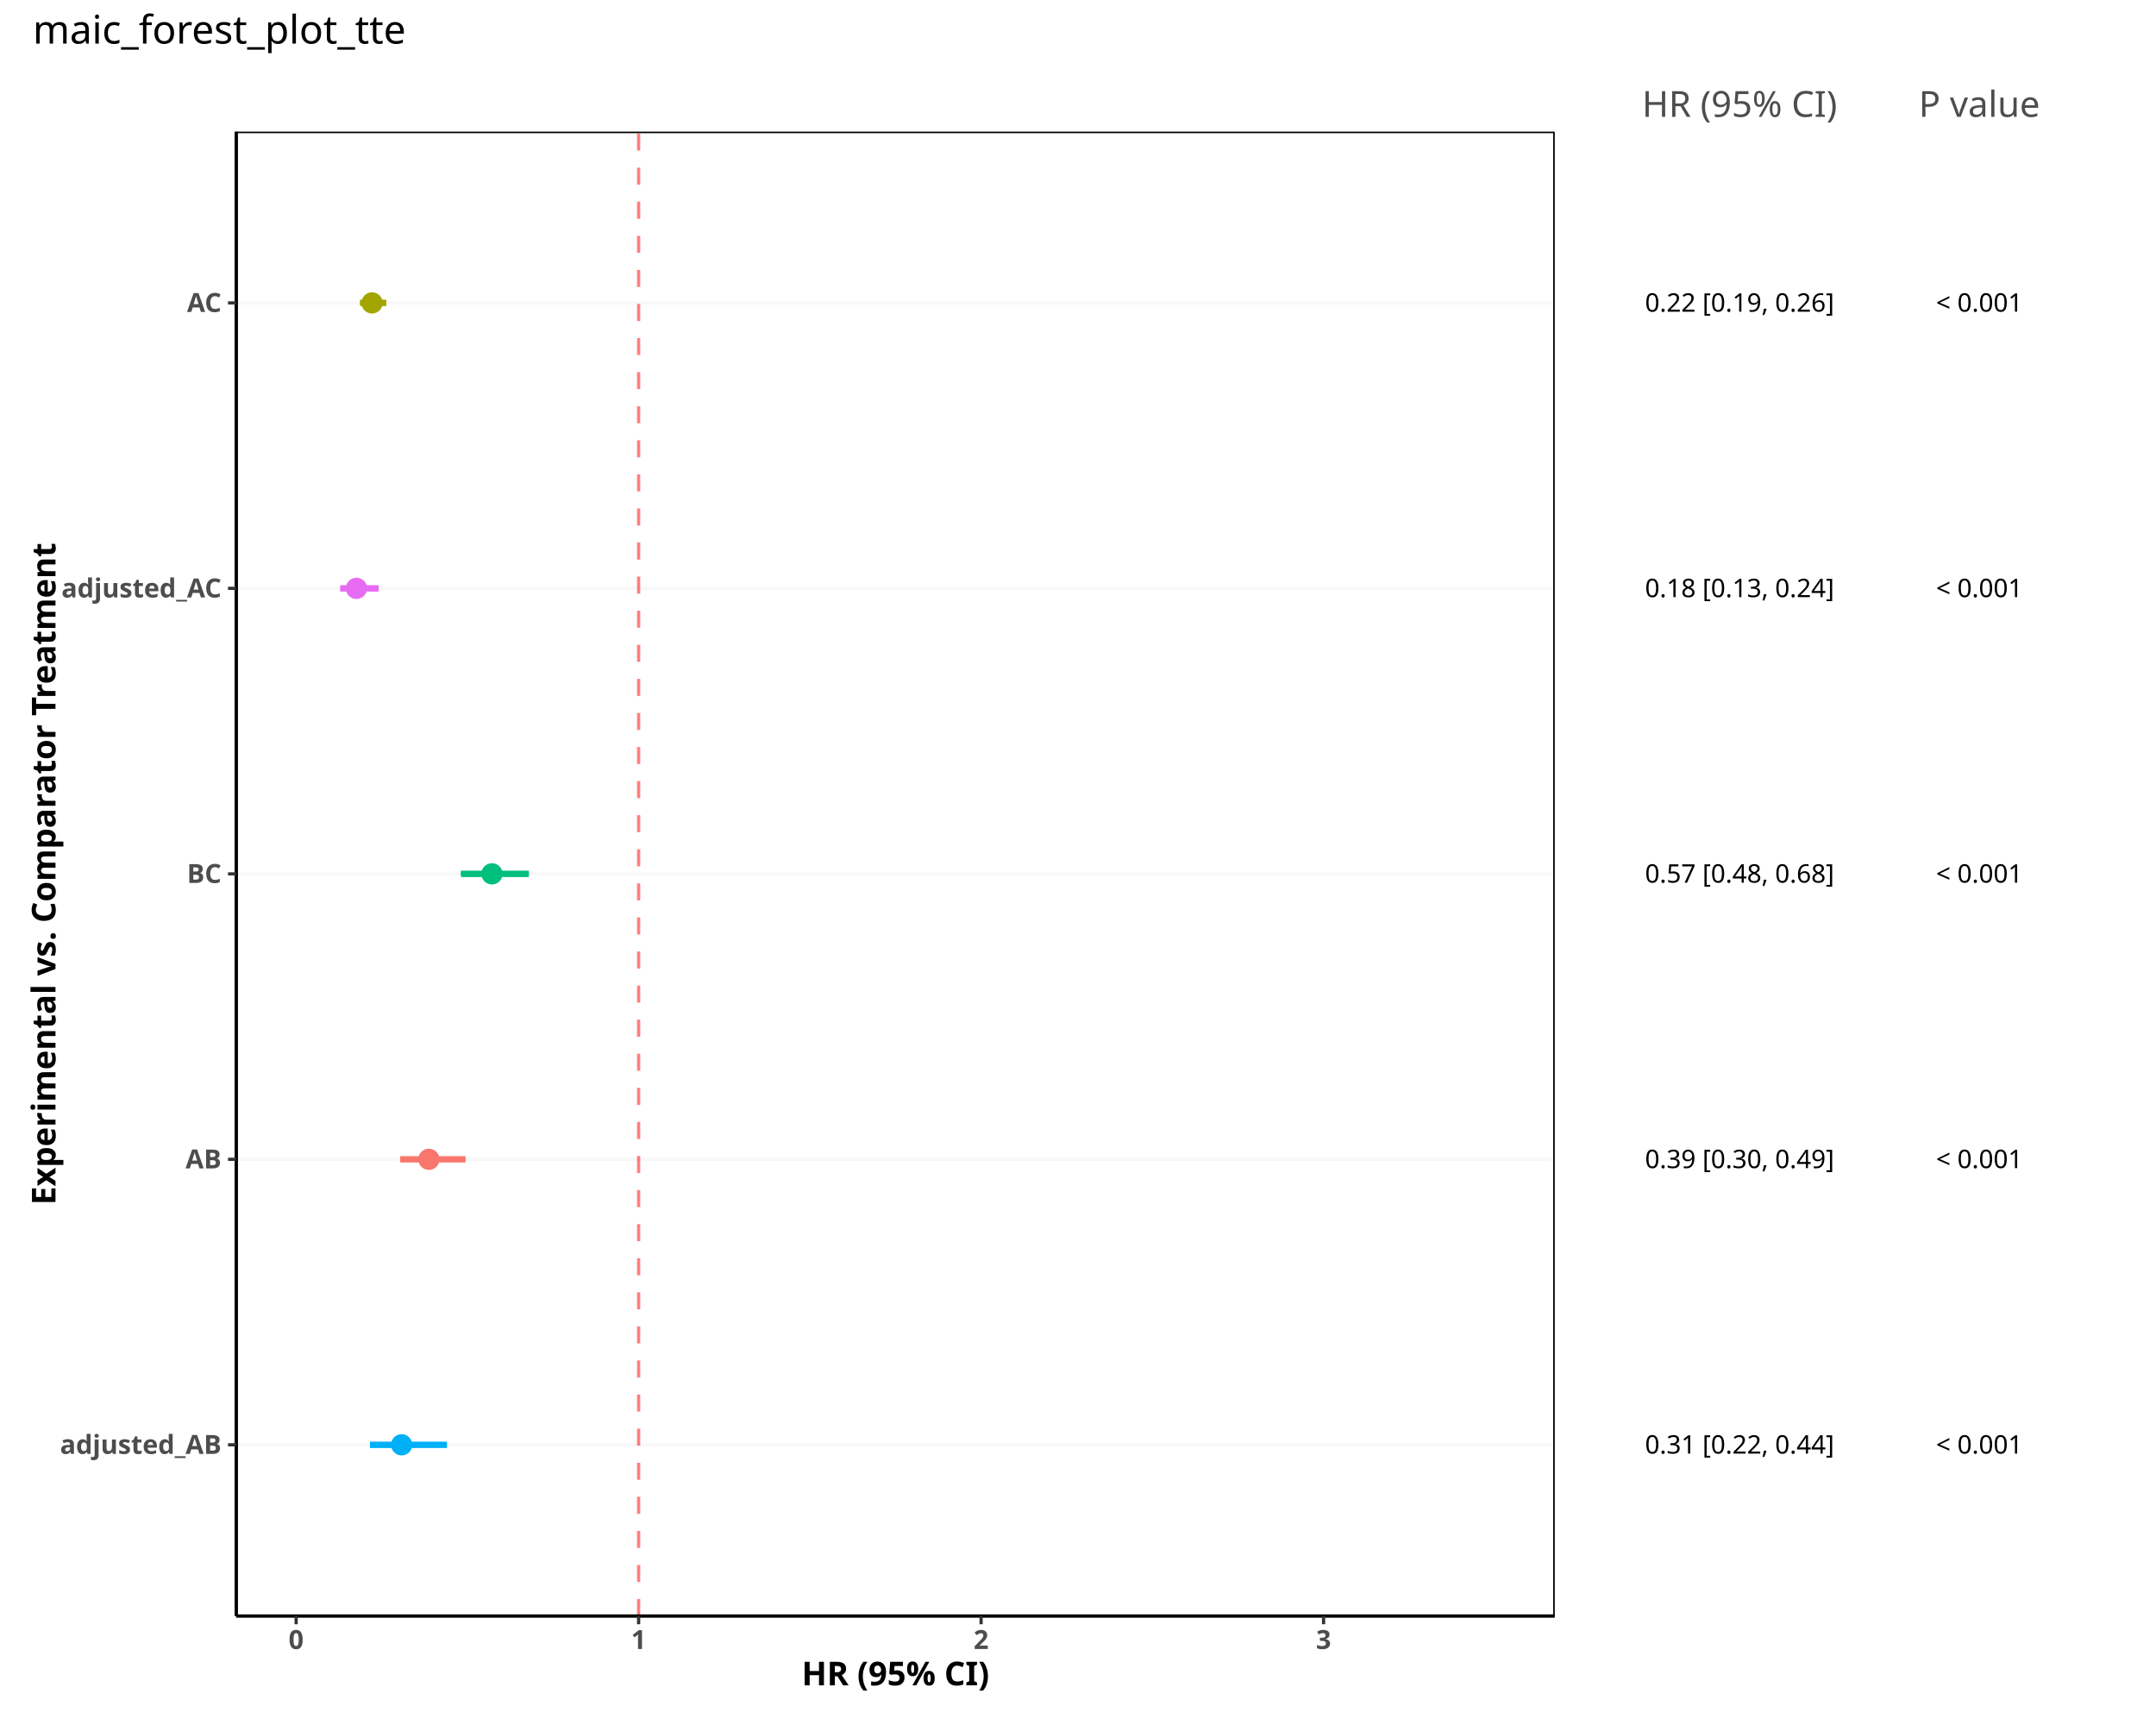
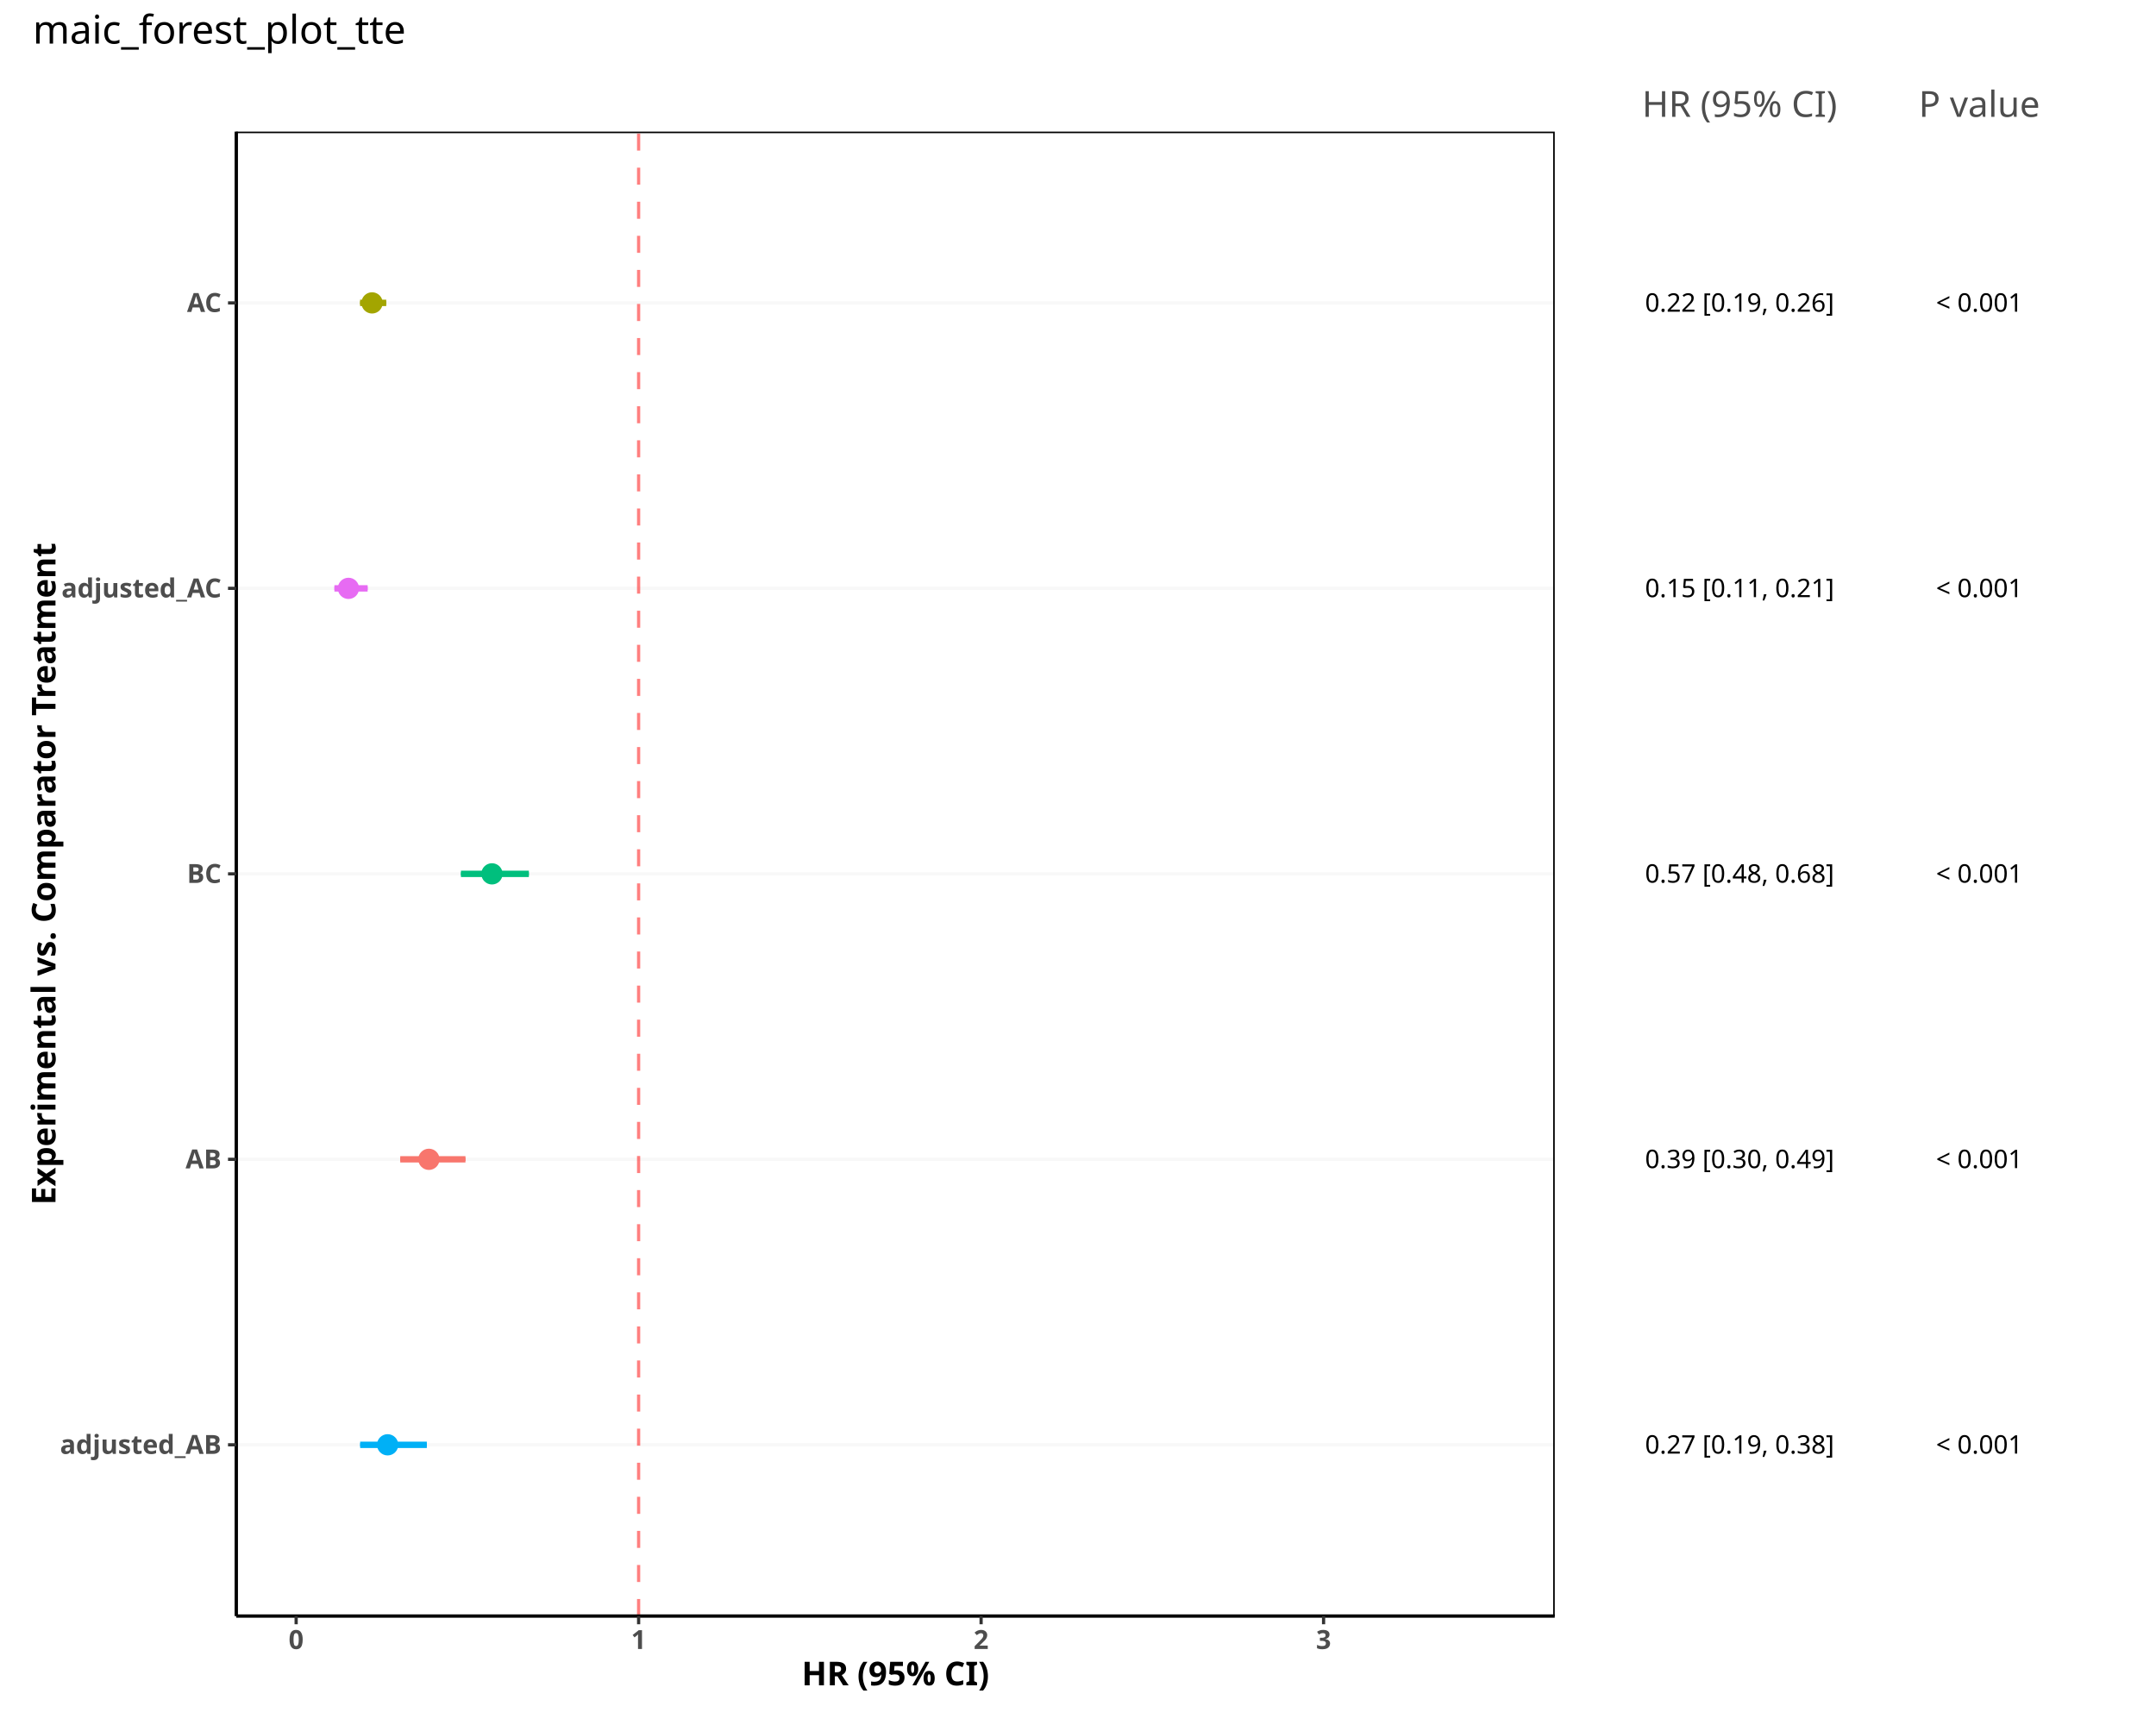
<svg xmlns="http://www.w3.org/2000/svg" class="svglite" data-engine-version="2.0" width="720.00pt" height="576.00pt" viewBox="0 0 720.00 576.00">
  <defs>
    <style type="text/css">
    .svglite line, .svglite polyline, .svglite polygon, .svglite path, .svglite rect, .svglite circle {
      fill: none;
      stroke: #000000;
      stroke-linecap: round;
      stroke-linejoin: round;
      stroke-miterlimit: 10.00;
    }
  </style>
  </defs>
  <rect width="100%" height="100%" style="stroke: none; fill: #FFFFFF;" />
  <defs>
    <clipPath id="cpMC4wMHw3MjAuMDB8MC4wMHw1NzYuMDA=">
      <rect x="0.00" y="0.00" width="720.00" height="576.00" />
    </clipPath>
  </defs>
  <g clip-path="url(#cpMC4wMHw3MjAuMDB8MC4wMHw1NzYuMDA=)">
    <rect x="0.00" y="0.00" width="720.00" height="576.00" style="stroke-width: 1.07; stroke: #FFFFFF; fill: #FFFFFF;" />
  </g>
  <defs>
    <clipPath id="cpNzguODh8NzA5LjA0fDQzLjk0fDUzOS42Mw==">
      <rect x="78.88" y="43.94" width="630.16" height="495.69" />
    </clipPath>
  </defs>
  <g clip-path="url(#cpNzguODh8NzA5LjA0fDQzLjk0fDUzOS42Mw==)">
</g>
  <g clip-path="url(#cpMC4wMHw3MjAuMDB8MC4wMHw1NzYuMDA=)">
</g>
  <defs>
    <clipPath id="cpNS40OHw1MjQuNjl8MjIuNzh8NTcwLjUy">
      <rect x="5.48" y="22.78" width="519.21" height="547.74" />
    </clipPath>
  </defs>
  <g clip-path="url(#cpNS40OHw1MjQuNjl8MjIuNzh8NTcwLjUy)">
    <rect x="5.48" y="22.78" width="519.21" height="547.74" style="stroke-width: 1.07; stroke: #FFFFFF; fill: #FFFFFF;" />
  </g>
  <g clip-path="url(#cpMC4wMHw3MjAuMDB8MC4wMHw1NzYuMDA=)">
</g>
  <defs>
    <clipPath id="cpNTI0LjY5fDcxNC41MnwyMi43OHw1NzAuNTI=">
      <rect x="524.69" y="22.78" width="189.83" height="547.74" />
    </clipPath>
  </defs>
  <g clip-path="url(#cpNTI0LjY5fDcxNC41MnwyMi43OHw1NzAuNTI=)">
    <rect x="524.69" y="22.78" width="189.83" height="547.74" style="stroke-width: 1.07; stroke: #FFFFFF; fill: #FFFFFF;" />
  </g>
  <g clip-path="url(#cpMC4wMHw3MjAuMDB8MC4wMHw1NzYuMDA=)">
</g>
  <defs>
    <clipPath id="cpNzguODh8NTE5LjIxfDQzLjk0fDUzOS42Mw==">
      <rect x="78.88" y="43.94" width="440.33" height="495.69" />
    </clipPath>
  </defs>
  <g clip-path="url(#cpNzguODh8NTE5LjIxfDQzLjk0fDUzOS42Mw==)">
    <polyline points="78.88,482.44 519.21,482.44 " style="stroke-width: 1.07; stroke: #EBEBEB; stroke-opacity: 0.39; stroke-linecap: butt;" />
    <polyline points="78.88,387.11 519.21,387.11 " style="stroke-width: 1.07; stroke: #EBEBEB; stroke-opacity: 0.39; stroke-linecap: butt;" />
    <polyline points="78.88,291.79 519.21,291.79 " style="stroke-width: 1.07; stroke: #EBEBEB; stroke-opacity: 0.39; stroke-linecap: butt;" />
    <polyline points="78.88,196.46 519.21,196.46 " style="stroke-width: 1.07; stroke: #EBEBEB; stroke-opacity: 0.39; stroke-linecap: butt;" />
    <polyline points="78.88,101.14 519.21,101.14 " style="stroke-width: 1.07; stroke: #EBEBEB; stroke-opacity: 0.39; stroke-linecap: butt;" />
    <line x1="120.25" y1="101.14" x2="128.99" y2="101.14" style="stroke-width: 1.07; stroke: #A3A500; stroke-linecap: butt;" />
-     <line x1="113.63" y1="196.46" x2="126.44" y2="196.46" style="stroke-width: 1.07; stroke: #E76BF3; stroke-linecap: butt;" />
+     <line x1="111.68" y1="196.46" x2="122.77" y2="196.46" style="stroke-width: 1.07; stroke: #E76BF3; stroke-linecap: butt;" />
    <line x1="153.93" y1="291.79" x2="176.61" y2="291.79" style="stroke-width: 1.07; stroke: #00BF7D; stroke-linecap: butt;" />
    <line x1="133.66" y1="387.11" x2="155.44" y2="387.11" style="stroke-width: 1.07; stroke: #F8766D; stroke-linecap: butt;" />
-     <line x1="123.55" y1="482.44" x2="149.25" y2="482.44" style="stroke-width: 1.07; stroke: #00B0F6; stroke-linecap: butt;" />
+     <line x1="120.28" y1="482.44" x2="142.54" y2="482.44" style="stroke-width: 1.07; stroke: #00B0F6; stroke-linecap: butt;" />
    <circle cx="124.25" cy="101.14" r="2.84" style="stroke-width: 1.42; stroke: #A3A500; fill: #A3A500;" />
-     <circle cx="119.04" cy="196.46" r="2.84" style="stroke-width: 1.42; stroke: #E76BF3; fill: #E76BF3;" />
+     <circle cx="116.37" cy="196.46" r="2.84" style="stroke-width: 1.42; stroke: #E76BF3; fill: #E76BF3;" />
    <circle cx="164.29" cy="291.79" r="2.84" style="stroke-width: 1.42; stroke: #00BF7D; fill: #00BF7D;" />
    <circle cx="143.23" cy="387.11" r="2.84" style="stroke-width: 1.42; stroke: #F8766D; fill: #F8766D;" />
-     <circle cx="134.13" cy="482.44" r="2.84" style="stroke-width: 1.42; stroke: #00B0F6; fill: #00B0F6;" />
+     <circle cx="129.45" cy="482.44" r="2.84" style="stroke-width: 1.42; stroke: #00B0F6; fill: #00B0F6;" />
    <polyline points="128.99,101.14 128.99,101.14 " style="stroke-width: 2.13; stroke: #A3A500; stroke-linecap: butt;" />
    <polyline points="128.99,101.14 120.25,101.14 " style="stroke-width: 2.13; stroke: #A3A500; stroke-linecap: butt;" />
    <polyline points="120.25,101.14 120.25,101.14 " style="stroke-width: 2.13; stroke: #A3A500; stroke-linecap: butt;" />
-     <polyline points="126.44,196.46 126.44,196.46 " style="stroke-width: 2.13; stroke: #E76BF3; stroke-linecap: butt;" />
-     <polyline points="126.44,196.46 113.63,196.46 " style="stroke-width: 2.13; stroke: #E76BF3; stroke-linecap: butt;" />
-     <polyline points="113.63,196.46 113.63,196.46 " style="stroke-width: 2.13; stroke: #E76BF3; stroke-linecap: butt;" />
+     <polyline points="122.77,196.46 122.77,196.46 " style="stroke-width: 2.13; stroke: #E76BF3; stroke-linecap: butt;" />
+     <polyline points="122.77,196.46 111.68,196.46 " style="stroke-width: 2.13; stroke: #E76BF3; stroke-linecap: butt;" />
+     <polyline points="111.68,196.46 111.68,196.46 " style="stroke-width: 2.13; stroke: #E76BF3; stroke-linecap: butt;" />
    <polyline points="176.61,291.79 176.61,291.79 " style="stroke-width: 2.13; stroke: #00BF7D; stroke-linecap: butt;" />
    <polyline points="176.61,291.79 153.93,291.79 " style="stroke-width: 2.13; stroke: #00BF7D; stroke-linecap: butt;" />
    <polyline points="153.93,291.79 153.93,291.79 " style="stroke-width: 2.13; stroke: #00BF7D; stroke-linecap: butt;" />
    <polyline points="155.44,387.11 155.44,387.11 " style="stroke-width: 2.13; stroke: #F8766D; stroke-linecap: butt;" />
    <polyline points="155.44,387.11 133.66,387.11 " style="stroke-width: 2.13; stroke: #F8766D; stroke-linecap: butt;" />
    <polyline points="133.66,387.11 133.66,387.11 " style="stroke-width: 2.13; stroke: #F8766D; stroke-linecap: butt;" />
-     <polyline points="149.25,482.44 149.25,482.44 " style="stroke-width: 2.13; stroke: #00B0F6; stroke-linecap: butt;" />
-     <polyline points="149.25,482.44 123.55,482.44 " style="stroke-width: 2.13; stroke: #00B0F6; stroke-linecap: butt;" />
-     <polyline points="123.55,482.44 123.55,482.44 " style="stroke-width: 2.13; stroke: #00B0F6; stroke-linecap: butt;" />
+     <polyline points="142.54,482.44 142.54,482.44 " style="stroke-width: 2.13; stroke: #00B0F6; stroke-linecap: butt;" />
+     <polyline points="142.54,482.44 120.28,482.44 " style="stroke-width: 2.13; stroke: #00B0F6; stroke-linecap: butt;" />
+     <polyline points="120.28,482.44 120.28,482.44 " style="stroke-width: 2.13; stroke: #00B0F6; stroke-linecap: butt;" />
    <line x1="213.27" y1="539.63" x2="213.27" y2="43.94" style="stroke-width: 1.07; stroke: #FF0000; stroke-opacity: 0.50; stroke-dasharray: 5.69,5.69; stroke-linecap: butt;" />
    <rect x="78.88" y="43.94" width="440.33" height="495.69" style="stroke-width: 1.07;" />
  </g>
  <g clip-path="url(#cpMC4wMHw3MjAuMDB8MC4wMHw1NzYuMDA=)">
    <polyline points="78.88,539.63 78.88,43.94 " style="stroke-width: 1.07; stroke-linecap: butt;" />
    <text x="73.95" y="485.47" text-anchor="end" style="font-size: 8.80px; font-weight: bold; fill: #4D4D4D; font-family: sans;" textLength="49.91px" lengthAdjust="spacingAndGlyphs">adjusted_AB</text>
    <text x="73.95" y="390.14" text-anchor="end" style="font-size: 8.80px; font-weight: bold; fill: #4D4D4D; font-family: sans;" textLength="11.74px" lengthAdjust="spacingAndGlyphs">AB</text>
    <text x="73.95" y="294.82" text-anchor="end" style="font-size: 8.80px; font-weight: bold; fill: #4D4D4D; font-family: sans;" textLength="12.23px" lengthAdjust="spacingAndGlyphs">BC</text>
    <text x="73.95" y="199.49" text-anchor="end" style="font-size: 8.80px; font-weight: bold; fill: #4D4D4D; font-family: sans;" textLength="50.40px" lengthAdjust="spacingAndGlyphs">adjusted_AC</text>
    <text x="73.95" y="104.17" text-anchor="end" style="font-size: 8.80px; font-weight: bold; fill: #4D4D4D; font-family: sans;" textLength="12.23px" lengthAdjust="spacingAndGlyphs">AC</text>
    <polyline points="76.14,482.44 78.88,482.44 " style="stroke-width: 1.07; stroke: #333333; stroke-linecap: butt;" />
    <polyline points="76.14,387.11 78.88,387.11 " style="stroke-width: 1.07; stroke: #333333; stroke-linecap: butt;" />
    <polyline points="76.14,291.79 78.88,291.79 " style="stroke-width: 1.07; stroke: #333333; stroke-linecap: butt;" />
    <polyline points="76.14,196.46 78.88,196.46 " style="stroke-width: 1.07; stroke: #333333; stroke-linecap: butt;" />
    <polyline points="76.14,101.14 78.88,101.14 " style="stroke-width: 1.07; stroke: #333333; stroke-linecap: butt;" />
    <polyline points="78.88,539.63 519.21,539.63 " style="stroke-width: 1.07; stroke-linecap: butt;" />
    <polyline points="98.90,542.37 98.90,539.63 " style="stroke-width: 1.07; stroke: #333333; stroke-linecap: butt;" />
    <polyline points="213.27,542.37 213.27,539.63 " style="stroke-width: 1.07; stroke: #333333; stroke-linecap: butt;" />
    <polyline points="327.64,542.37 327.64,539.63 " style="stroke-width: 1.07; stroke: #333333; stroke-linecap: butt;" />
    <polyline points="442.01,542.37 442.01,539.63 " style="stroke-width: 1.07; stroke: #333333; stroke-linecap: butt;" />
    <text x="98.90" y="550.62" text-anchor="middle" style="font-size: 8.80px; font-weight: bold; fill: #4D4D4D; font-family: sans;" textLength="4.89px" lengthAdjust="spacingAndGlyphs">0</text>
    <text x="213.27" y="550.62" text-anchor="middle" style="font-size: 8.80px; font-weight: bold; fill: #4D4D4D; font-family: sans;" textLength="4.89px" lengthAdjust="spacingAndGlyphs">1</text>
    <text x="327.64" y="550.62" text-anchor="middle" style="font-size: 8.80px; font-weight: bold; fill: #4D4D4D; font-family: sans;" textLength="4.89px" lengthAdjust="spacingAndGlyphs">2</text>
    <text x="442.01" y="550.62" text-anchor="middle" style="font-size: 8.80px; font-weight: bold; fill: #4D4D4D; font-family: sans;" textLength="4.89px" lengthAdjust="spacingAndGlyphs">3</text>
    <text x="299.05" y="562.76" text-anchor="middle" style="font-size: 11.00px; font-weight: bold; font-family: sans;" textLength="62.35px" lengthAdjust="spacingAndGlyphs">HR (95% CI)</text>
    <text transform="translate(18.53,291.79) rotate(-90)" text-anchor="middle" style="font-size: 11.00px; font-weight: bold; font-family: sans;" textLength="195.66px" lengthAdjust="spacingAndGlyphs">Experimental vs. Comparator Treatment</text>
  </g>
  <defs>
    <clipPath id="cpNTMyLjkxfDcwOS4wNHw0My45NHw1MzkuNjM=">
      <rect x="532.91" y="43.94" width="176.13" height="495.69" />
    </clipPath>
  </defs>
  <g clip-path="url(#cpNTMyLjkxfDcwOS4wNHw0My45NHw1MzkuNjM=)">
    <rect x="532.91" y="43.94" width="176.13" height="495.69" style="stroke-width: 1.07; stroke: none; fill: #FFFFFF;" />
    <text x="580.95" y="104.08" text-anchor="middle" style="font-size: 8.54px; font-family: sans;" textLength="61.70px" lengthAdjust="spacingAndGlyphs">0.22 [0.19, 0.26]</text>
-     <text x="580.95" y="199.40" text-anchor="middle" style="font-size: 8.54px; font-family: sans;" textLength="61.70px" lengthAdjust="spacingAndGlyphs">0.18 [0.13, 0.24]</text>
+     <text x="580.95" y="199.40" text-anchor="middle" style="font-size: 8.54px; font-family: sans;" textLength="61.70px" lengthAdjust="spacingAndGlyphs">0.15 [0.11, 0.21]</text>
    <text x="580.95" y="294.73" text-anchor="middle" style="font-size: 8.54px; font-family: sans;" textLength="61.70px" lengthAdjust="spacingAndGlyphs">0.57 [0.48, 0.68]</text>
    <text x="580.95" y="390.05" text-anchor="middle" style="font-size: 8.54px; font-family: sans;" textLength="61.70px" lengthAdjust="spacingAndGlyphs">0.39 [0.30, 0.49]</text>
-     <text x="580.95" y="485.38" text-anchor="middle" style="font-size: 8.54px; font-family: sans;" textLength="61.70px" lengthAdjust="spacingAndGlyphs">0.31 [0.22, 0.44]</text>
+     <text x="580.95" y="485.38" text-anchor="middle" style="font-size: 8.54px; font-family: sans;" textLength="61.70px" lengthAdjust="spacingAndGlyphs">0.27 [0.19, 0.38]</text>
    <text x="661.01" y="104.08" text-anchor="middle" style="font-size: 8.54px; font-family: sans;" textLength="28.72px" lengthAdjust="spacingAndGlyphs">&lt; 0.001</text>
    <text x="661.01" y="199.40" text-anchor="middle" style="font-size: 8.54px; font-family: sans;" textLength="28.72px" lengthAdjust="spacingAndGlyphs">&lt; 0.001</text>
    <text x="661.01" y="294.73" text-anchor="middle" style="font-size: 8.54px; font-family: sans;" textLength="28.72px" lengthAdjust="spacingAndGlyphs">&lt; 0.001</text>
    <text x="661.01" y="390.05" text-anchor="middle" style="font-size: 8.54px; font-family: sans;" textLength="28.72px" lengthAdjust="spacingAndGlyphs">&lt; 0.001</text>
    <text x="661.01" y="485.38" text-anchor="middle" style="font-size: 8.54px; font-family: sans;" textLength="28.72px" lengthAdjust="spacingAndGlyphs">&lt; 0.001</text>
  </g>
  <g clip-path="url(#cpMC4wMHw3MjAuMDB8MC4wMHw1NzYuMDA=)">
    <text x="580.95" y="39.01" text-anchor="middle" style="font-size: 12.00px; fill: #4D4D4D; font-family: sans;" textLength="68.02px" lengthAdjust="spacingAndGlyphs">HR (95% CI)</text>
    <text x="661.01" y="39.01" text-anchor="middle" style="font-size: 12.00px; fill: #4D4D4D; font-family: sans;" textLength="40.03px" lengthAdjust="spacingAndGlyphs">P value</text>
    <text x="10.96" y="14.56" style="font-size: 13.20px; font-family: sans;" textLength="118.88px" lengthAdjust="spacingAndGlyphs">maic_forest_plot_tte</text>
  </g>
</svg>
